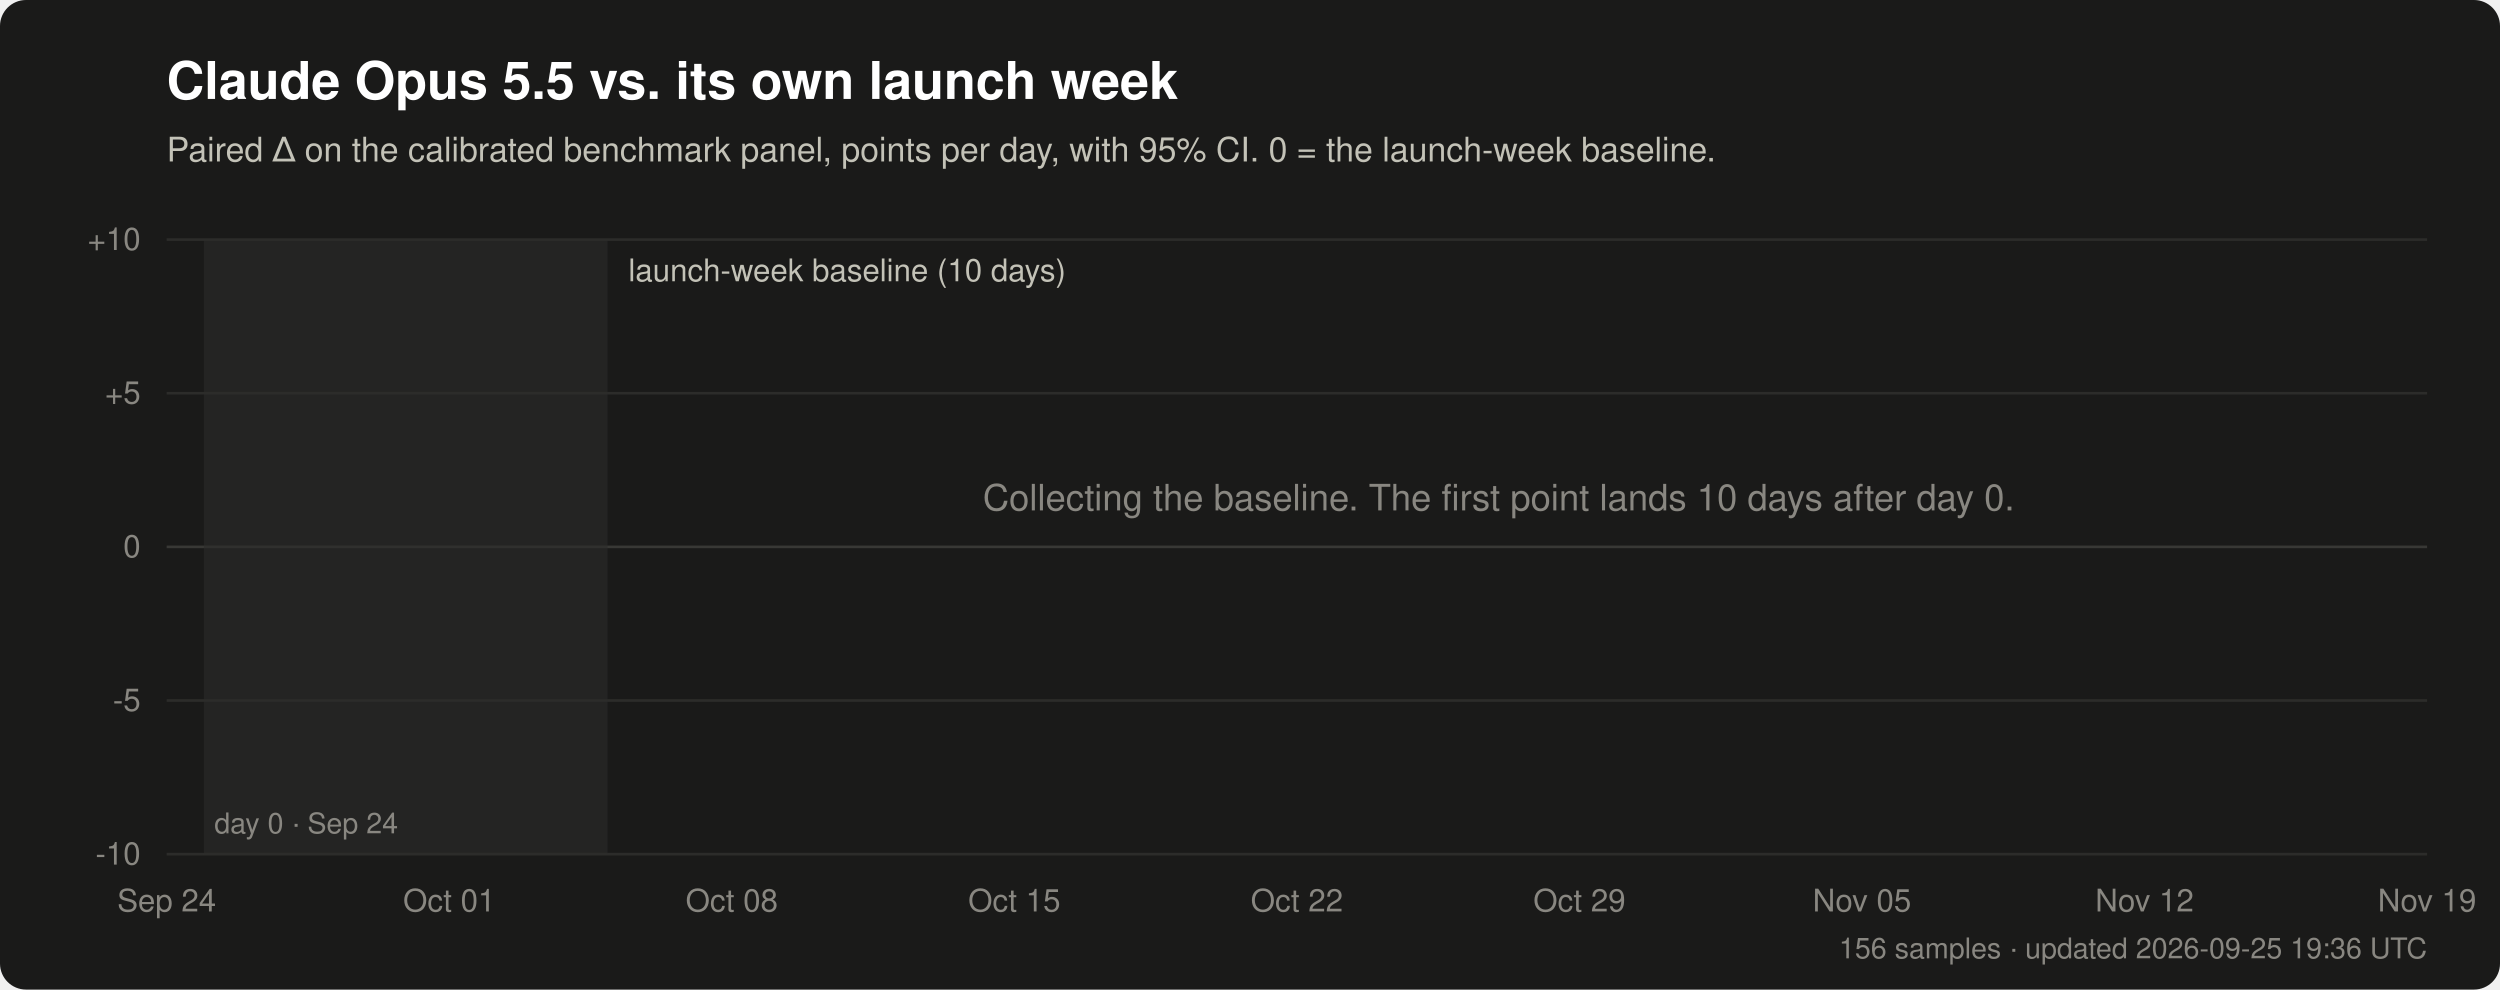
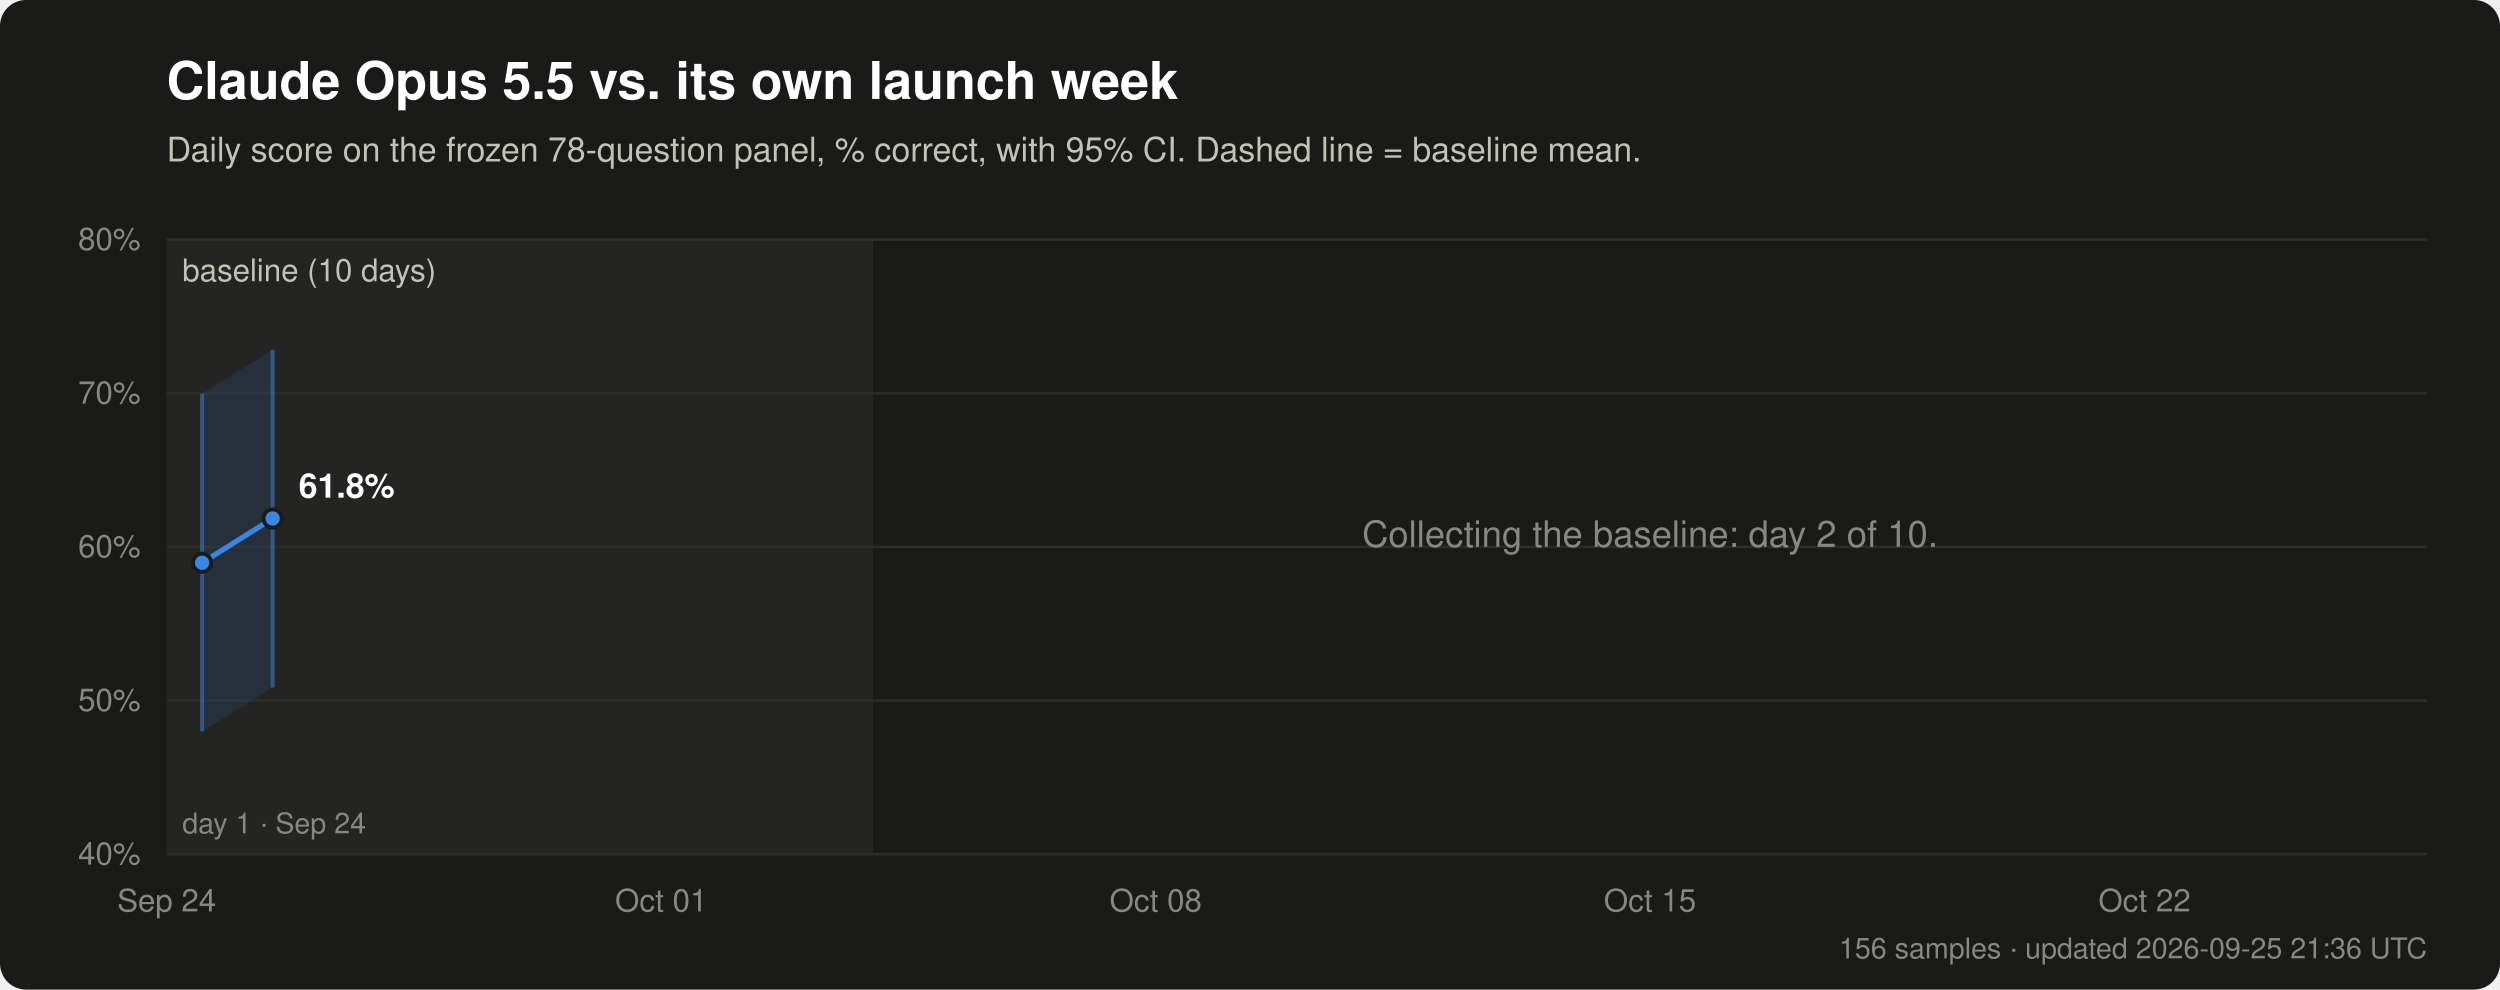
<svg xmlns="http://www.w3.org/2000/svg" width="960" height="380" viewBox="0 0 960 380" font-family="-apple-system, Segoe UI, Helvetica, Arial, sans-serif" role="img" aria-labelledby="t d">
  <rect width="960" height="380" rx="10" fill="#1a1a19" />
  <text x="64" y="38" fill="#ffffff" font-size="20" font-weight="600">Claude Opus 5.5 vs. its own launch week</text>
-   <text x="64" y="62" fill="#c3c2b7" font-size="13">Paired Δ on the calibrated benchmark panel, points per day, with 95% CI. 0 = the launch-week baseline.</text>
+   <text x="64" y="62" fill="#c3c2b7" font-size="13">Daily score on the frozen 78-question panel, % correct, with 95% CI. Dashed line = baseline mean.</text>
  <line x1="64" y1="328.0" x2="932" y2="328.0" stroke="#2c2c2a" stroke-width="1" />
-   <text x="54" y="332.0" text-anchor="end" fill="#898781" font-size="12">-10</text>
+   <text x="54" y="332.0" text-anchor="end" fill="#898781" font-size="12">40%</text>
  <line x1="64" y1="269.0" x2="932" y2="269.0" stroke="#2c2c2a" stroke-width="1" />
-   <text x="54" y="273.0" text-anchor="end" fill="#898781" font-size="12">-5</text>
-   <line x1="64" y1="210.0" x2="932" y2="210.0" stroke="#383835" stroke-width="1" />
-   <text x="54" y="214.0" text-anchor="end" fill="#898781" font-size="12">0</text>
+   <text x="54" y="273.0" text-anchor="end" fill="#898781" font-size="12">50%</text>
+   <line x1="64" y1="210.0" x2="932" y2="210.0" stroke="#2c2c2a" stroke-width="1" />
+   <text x="54" y="214.0" text-anchor="end" fill="#898781" font-size="12">60%</text>
  <line x1="64" y1="151.0" x2="932" y2="151.0" stroke="#2c2c2a" stroke-width="1" />
-   <text x="54" y="155.0" text-anchor="end" fill="#898781" font-size="12">+5</text>
+   <text x="54" y="155.0" text-anchor="end" fill="#898781" font-size="12">70%</text>
  <line x1="64" y1="92.0" x2="932" y2="92.0" stroke="#2c2c2a" stroke-width="1" />
-   <text x="54" y="96.0" text-anchor="end" fill="#898781" font-size="12">+10</text>
-   <rect x="78.3" y="92" width="155.0" height="236" fill="#2c2c2a" opacity="0.6" />
-   <text x="241.3" y="108" fill="#c3c2b7" font-size="12">launch-week baseline (10 days)</text>
-   <text x="82.3" y="320" fill="#898781" font-size="11">day 0 · Sep 24</text>
+   <text x="54" y="96.0" text-anchor="end" fill="#898781" font-size="12">80%</text>
+   <rect x="64.0" y="92" width="271.2" height="236" fill="#2c2c2a" opacity="0.6" />
+   <text x="70.0" y="108" fill="#c3c2b7" font-size="12">baseline (10 days)</text>
+   <text x="70.0" y="320" fill="#898781" font-size="11">day 1 · Sep 24</text>
  <text x="64.0" y="350" text-anchor="middle" fill="#898781" font-size="12">Sep 24</text>
-   <text x="172.5" y="350" text-anchor="middle" fill="#898781" font-size="12">Oct 01</text>
-   <text x="281.0" y="350" text-anchor="middle" fill="#898781" font-size="12">Oct 08</text>
-   <text x="389.5" y="350" text-anchor="middle" fill="#898781" font-size="12">Oct 15</text>
-   <text x="498.0" y="350" text-anchor="middle" fill="#898781" font-size="12">Oct 22</text>
-   <text x="606.5" y="350" text-anchor="middle" fill="#898781" font-size="12">Oct 29</text>
-   <text x="715.0" y="350" text-anchor="middle" fill="#898781" font-size="12">Nov 05</text>
-   <text x="823.5" y="350" text-anchor="middle" fill="#898781" font-size="12">Nov 12</text>
-   <text x="932.0" y="350" text-anchor="middle" fill="#898781" font-size="12">Nov 19</text>
-   <text x="575.5" y="196.0" text-anchor="middle" fill="#898781" font-size="14">Collecting the baseline. The first point lands 10 days after day 0.</text>
-   <text x="932" y="368" text-anchor="end" fill="#898781" font-size="11">156 samples · updated 2026-09-25 19:36 UTC</text>
+   <text x="253.9" y="350" text-anchor="middle" fill="#898781" font-size="12">Oct 01</text>
+   <text x="443.8" y="350" text-anchor="middle" fill="#898781" font-size="12">Oct 08</text>
+   <text x="633.6" y="350" text-anchor="middle" fill="#898781" font-size="12">Oct 15</text>
+   <text x="823.5" y="350" text-anchor="middle" fill="#898781" font-size="12">Oct 22</text>
+   <path d="M77.6,151.2 L104.7,134.3 L104.7,264.0 L77.6,280.9 Z" fill="#3987e5" opacity="0.12" />
+   <path d="M77.6,216.1 L104.7,199.1" fill="none" stroke="#3987e5" stroke-width="2" stroke-linejoin="round" stroke-linecap="round" />
+   <line x1="77.6" y1="280.9" x2="77.6" y2="151.2" stroke="#3987e5" stroke-width="1.5" opacity="0.5" />
+   <circle cx="77.6" cy="216.1" r="3.5" fill="#3987e5" stroke="#1a1a19" stroke-width="1.5" />
+   <line x1="104.7" y1="264.0" x2="104.7" y2="134.3" stroke="#3987e5" stroke-width="1.5" opacity="0.5" />
+   <circle cx="104.7" cy="199.1" r="3.5" fill="#3987e5" stroke="#1a1a19" stroke-width="1.5" />
+   <text x="114.7" y="191.1" fill="#ffffff" font-size="13" font-weight="600">61.8%</text>
+   <text x="633.6" y="210.0" text-anchor="middle" fill="#898781" font-size="14">Collecting the baseline: day 2 of 10.</text>
+   <text x="932" y="368" text-anchor="end" fill="#898781" font-size="11">156 samples · updated 2026-09-25 21:36 UTC</text>
</svg>
